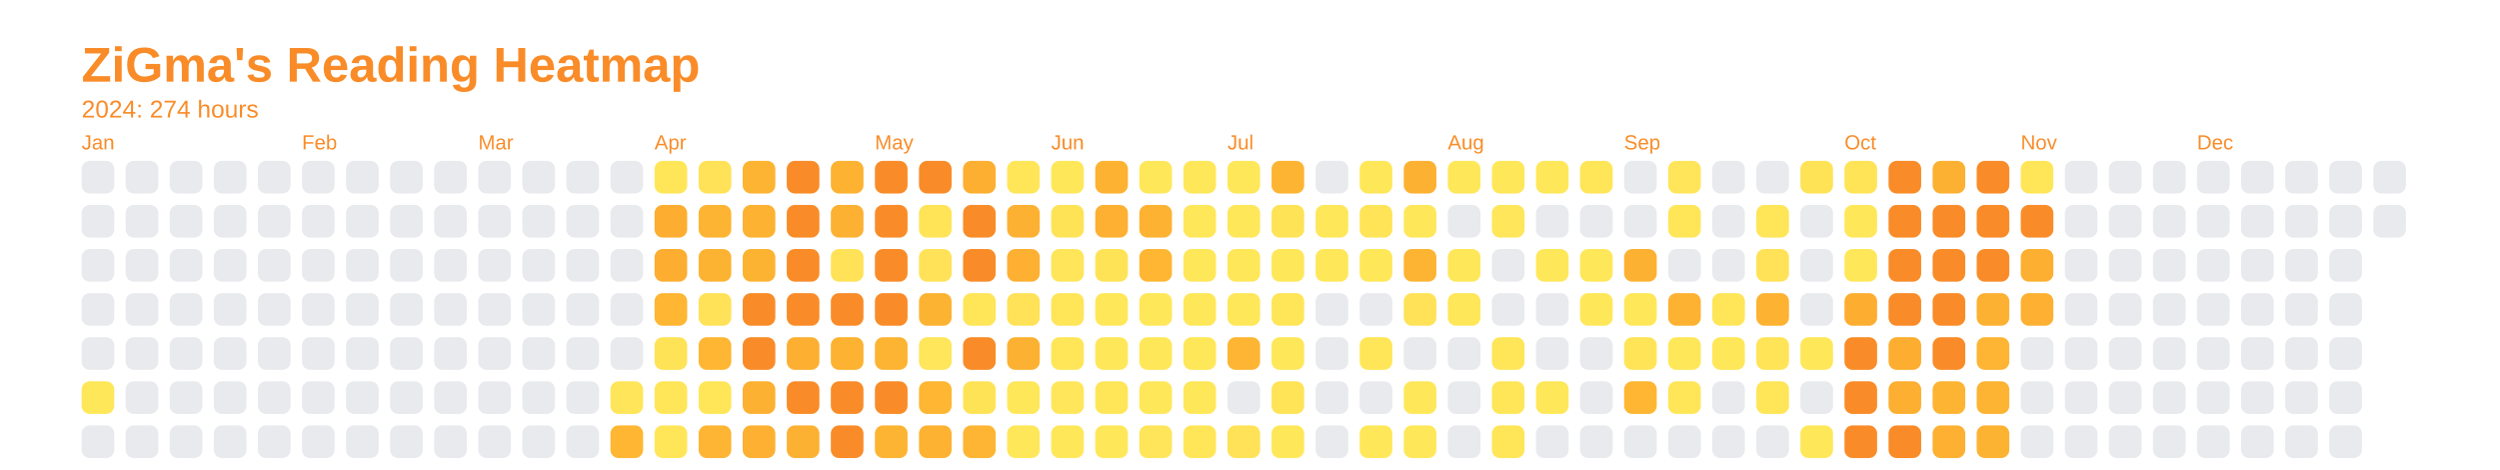
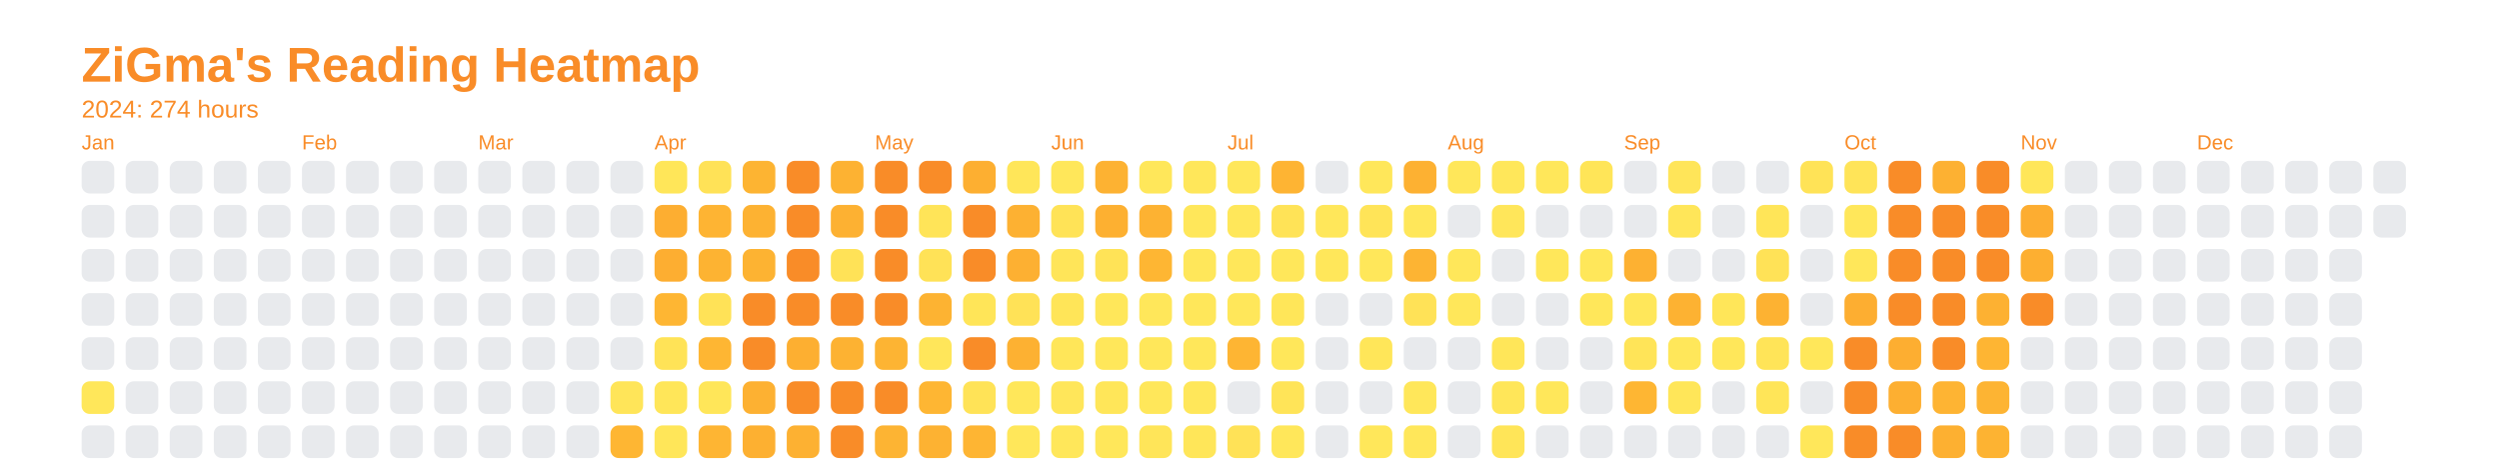
<svg xmlns="http://www.w3.org/2000/svg" baseProfile="full" height="57.5mm" version="1.1" viewBox="0,0,306.2,57.5" width="306.2mm">
  <defs />
  <rect fill="none" height="57.5" width="306.2" x="0" y="0" />
  <text fill="#f98c28" style="font-size:6px; font-family:Arial; font-weight:bold;" x="10" y="10">ZiGma's Reading Heatmap</text>
  <text fill="#f98c28" style="font-size:3px; font-family:Arial;" x="10" y="14.4">2024: 274 hours</text>
  <text fill="#f98c28" style="font-size:2.5px; font-family:Arial" x="10" y="18.3">Jan</text>
  <rect fill="#e8eaed" height="4" rx="1" ry="1" width="4" x="10" y="19.7" />
  <rect fill="#e8eaed" height="4" rx="1" ry="1" width="4" x="10" y="25.1" />
  <rect fill="#e8eaed" height="4" rx="1" ry="1" width="4" x="10" y="30.5" />
  <rect fill="#e8eaed" height="4" rx="1" ry="1" width="4" x="10" y="35.9" />
  <rect fill="#e8eaed" height="4" rx="1" ry="1" width="4" x="10" y="41.3" />
  <rect fill="#ffe75a" height="4" rx="1" ry="1" width="4" x="10" y="46.7" />
  <rect fill="#e8eaed" height="4" rx="1" ry="1" width="4" x="10" y="52.1" />
  <rect fill="#e8eaed" height="4" rx="1" ry="1" width="4" x="15.4" y="19.7" />
  <rect fill="#e8eaed" height="4" rx="1" ry="1" width="4" x="15.4" y="25.1" />
  <rect fill="#e8eaed" height="4" rx="1" ry="1" width="4" x="15.4" y="30.5" />
  <rect fill="#e8eaed" height="4" rx="1" ry="1" width="4" x="15.4" y="35.9" />
  <rect fill="#e8eaed" height="4" rx="1" ry="1" width="4" x="15.4" y="41.3" />
  <rect fill="#e8eaed" height="4" rx="1" ry="1" width="4" x="15.4" y="46.7" />
  <rect fill="#e8eaed" height="4" rx="1" ry="1" width="4" x="15.4" y="52.1" />
  <rect fill="#e8eaed" height="4" rx="1" ry="1" width="4" x="20.8" y="19.7" />
  <rect fill="#e8eaed" height="4" rx="1" ry="1" width="4" x="20.8" y="25.1" />
  <rect fill="#e8eaed" height="4" rx="1" ry="1" width="4" x="20.8" y="30.5" />
  <rect fill="#e8eaed" height="4" rx="1" ry="1" width="4" x="20.8" y="35.9" />
  <rect fill="#e8eaed" height="4" rx="1" ry="1" width="4" x="20.8" y="41.3" />
  <rect fill="#e8eaed" height="4" rx="1" ry="1" width="4" x="20.8" y="46.7" />
  <rect fill="#e8eaed" height="4" rx="1" ry="1" width="4" x="20.8" y="52.1" />
  <rect fill="#e8eaed" height="4" rx="1" ry="1" width="4" x="26.2" y="19.7" />
  <rect fill="#e8eaed" height="4" rx="1" ry="1" width="4" x="26.2" y="25.1" />
  <rect fill="#e8eaed" height="4" rx="1" ry="1" width="4" x="26.2" y="30.5" />
  <rect fill="#e8eaed" height="4" rx="1" ry="1" width="4" x="26.2" y="35.9" />
  <rect fill="#e8eaed" height="4" rx="1" ry="1" width="4" x="26.2" y="41.3" />
  <rect fill="#e8eaed" height="4" rx="1" ry="1" width="4" x="26.2" y="46.7" />
  <rect fill="#e8eaed" height="4" rx="1" ry="1" width="4" x="26.2" y="52.1" />
  <rect fill="#e8eaed" height="4" rx="1" ry="1" width="4" x="31.6" y="19.7" />
  <rect fill="#e8eaed" height="4" rx="1" ry="1" width="4" x="31.6" y="25.1" />
  <rect fill="#e8eaed" height="4" rx="1" ry="1" width="4" x="31.6" y="30.5" />
  <rect fill="#e8eaed" height="4" rx="1" ry="1" width="4" x="31.6" y="35.9" />
  <rect fill="#e8eaed" height="4" rx="1" ry="1" width="4" x="31.6" y="41.3" />
  <rect fill="#e8eaed" height="4" rx="1" ry="1" width="4" x="31.6" y="46.7" />
  <rect fill="#e8eaed" height="4" rx="1" ry="1" width="4" x="31.6" y="52.1" />
  <text fill="#f98c28" style="font-size:2.5px; font-family:Arial" x="37.0" y="18.3">Feb</text>
  <rect fill="#e8eaed" height="4" rx="1" ry="1" width="4" x="37.0" y="19.7" />
  <rect fill="#e8eaed" height="4" rx="1" ry="1" width="4" x="37.0" y="25.1" />
  <rect fill="#e8eaed" height="4" rx="1" ry="1" width="4" x="37.0" y="30.5" />
  <rect fill="#e8eaed" height="4" rx="1" ry="1" width="4" x="37.0" y="35.9" />
  <rect fill="#e8eaed" height="4" rx="1" ry="1" width="4" x="37.0" y="41.3" />
  <rect fill="#e8eaed" height="4" rx="1" ry="1" width="4" x="37.0" y="46.7" />
  <rect fill="#e8eaed" height="4" rx="1" ry="1" width="4" x="37.0" y="52.1" />
  <rect fill="#e8eaed" height="4" rx="1" ry="1" width="4" x="42.4" y="19.7" />
  <rect fill="#e8eaed" height="4" rx="1" ry="1" width="4" x="42.4" y="25.1" />
  <rect fill="#e8eaed" height="4" rx="1" ry="1" width="4" x="42.4" y="30.5" />
  <rect fill="#e8eaed" height="4" rx="1" ry="1" width="4" x="42.4" y="35.9" />
  <rect fill="#e8eaed" height="4" rx="1" ry="1" width="4" x="42.4" y="41.3" />
  <rect fill="#e8eaed" height="4" rx="1" ry="1" width="4" x="42.4" y="46.7" />
  <rect fill="#e8eaed" height="4" rx="1" ry="1" width="4" x="42.4" y="52.1" />
  <rect fill="#e8eaed" height="4" rx="1" ry="1" width="4" x="47.8" y="19.7" />
  <rect fill="#e8eaed" height="4" rx="1" ry="1" width="4" x="47.8" y="25.1" />
  <rect fill="#e8eaed" height="4" rx="1" ry="1" width="4" x="47.8" y="30.5" />
  <rect fill="#e8eaed" height="4" rx="1" ry="1" width="4" x="47.8" y="35.9" />
  <rect fill="#e8eaed" height="4" rx="1" ry="1" width="4" x="47.8" y="41.3" />
  <rect fill="#e8eaed" height="4" rx="1" ry="1" width="4" x="47.8" y="46.7" />
  <rect fill="#e8eaed" height="4" rx="1" ry="1" width="4" x="47.8" y="52.1" />
  <rect fill="#e8eaed" height="4" rx="1" ry="1" width="4" x="53.2" y="19.7" />
  <rect fill="#e8eaed" height="4" rx="1" ry="1" width="4" x="53.2" y="25.1" />
  <rect fill="#e8eaed" height="4" rx="1" ry="1" width="4" x="53.2" y="30.5" />
  <rect fill="#e8eaed" height="4" rx="1" ry="1" width="4" x="53.2" y="35.9" />
  <rect fill="#e8eaed" height="4" rx="1" ry="1" width="4" x="53.2" y="41.3" />
  <rect fill="#e8eaed" height="4" rx="1" ry="1" width="4" x="53.2" y="46.7" />
  <rect fill="#e8eaed" height="4" rx="1" ry="1" width="4" x="53.2" y="52.1" />
  <text fill="#f98c28" style="font-size:2.5px; font-family:Arial" x="58.6" y="18.3">Mar</text>
  <rect fill="#e8eaed" height="4" rx="1" ry="1" width="4" x="58.6" y="19.7" />
  <rect fill="#e8eaed" height="4" rx="1" ry="1" width="4" x="58.6" y="25.1" />
  <rect fill="#e8eaed" height="4" rx="1" ry="1" width="4" x="58.6" y="30.5" />
  <rect fill="#e8eaed" height="4" rx="1" ry="1" width="4" x="58.6" y="35.9" />
  <rect fill="#e8eaed" height="4" rx="1" ry="1" width="4" x="58.6" y="41.3" />
  <rect fill="#e8eaed" height="4" rx="1" ry="1" width="4" x="58.6" y="46.7" />
  <rect fill="#e8eaed" height="4" rx="1" ry="1" width="4" x="58.6" y="52.1" />
  <rect fill="#e8eaed" height="4" rx="1" ry="1" width="4" x="64" y="19.7" />
  <rect fill="#e8eaed" height="4" rx="1" ry="1" width="4" x="64" y="25.1" />
  <rect fill="#e8eaed" height="4" rx="1" ry="1" width="4" x="64" y="30.5" />
  <rect fill="#e8eaed" height="4" rx="1" ry="1" width="4" x="64" y="35.9" />
  <rect fill="#e8eaed" height="4" rx="1" ry="1" width="4" x="64" y="41.3" />
  <rect fill="#e8eaed" height="4" rx="1" ry="1" width="4" x="64" y="46.7" />
  <rect fill="#e8eaed" height="4" rx="1" ry="1" width="4" x="64" y="52.1" />
  <rect fill="#e8eaed" height="4" rx="1" ry="1" width="4" x="69.4" y="19.7" />
  <rect fill="#e8eaed" height="4" rx="1" ry="1" width="4" x="69.4" y="25.1" />
  <rect fill="#e8eaed" height="4" rx="1" ry="1" width="4" x="69.4" y="30.5" />
  <rect fill="#e8eaed" height="4" rx="1" ry="1" width="4" x="69.4" y="35.9" />
  <rect fill="#e8eaed" height="4" rx="1" ry="1" width="4" x="69.4" y="41.3" />
  <rect fill="#e8eaed" height="4" rx="1" ry="1" width="4" x="69.4" y="46.7" />
  <rect fill="#e8eaed" height="4" rx="1" ry="1" width="4" x="69.4" y="52.1" />
  <rect fill="#e8eaed" height="4" rx="1" ry="1" width="4" x="74.8" y="19.7" />
  <rect fill="#e8eaed" height="4" rx="1" ry="1" width="4" x="74.8" y="25.1" />
  <rect fill="#e8eaed" height="4" rx="1" ry="1" width="4" x="74.8" y="30.5" />
  <rect fill="#e8eaed" height="4" rx="1" ry="1" width="4" x="74.8" y="35.9" />
  <rect fill="#e8eaed" height="4" rx="1" ry="1" width="4" x="74.8" y="41.3" />
  <rect fill="#ffe559" height="4" rx="1" ry="1" width="4" x="74.8" y="46.7" />
  <rect fill="#feb633" height="4" rx="1" ry="1" width="4" x="74.8" y="52.1" />
  <text fill="#f98c28" style="font-size:2.5px; font-family:Arial" x="80.2" y="18.3">Apr</text>
  <rect fill="#ffe659" height="4" rx="1" ry="1" width="4" x="80.2" y="19.7" />
  <rect fill="#fdae31" height="4" rx="1" ry="1" width="4" x="80.2" y="25.1" />
  <rect fill="#fdae31" height="4" rx="1" ry="1" width="4" x="80.2" y="30.5" />
  <rect fill="#feb633" height="4" rx="1" ry="1" width="4" x="80.2" y="35.9" />
  <rect fill="#ffe357" height="4" rx="1" ry="1" width="4" x="80.2" y="41.3" />
  <rect fill="#ffe659" height="4" rx="1" ry="1" width="4" x="80.2" y="46.7" />
  <rect fill="#ffe659" height="4" rx="1" ry="1" width="4" x="80.2" y="52.1" />
  <rect fill="#ffe257" height="4" rx="1" ry="1" width="4" x="85.6" y="19.7" />
  <rect fill="#feb433" height="4" rx="1" ry="1" width="4" x="85.6" y="25.1" />
  <rect fill="#fdb332" height="4" rx="1" ry="1" width="4" x="85.6" y="30.5" />
  <rect fill="#ffe257" height="4" rx="1" ry="1" width="4" x="85.6" y="35.9" />
  <rect fill="#feb633" height="4" rx="1" ry="1" width="4" x="85.6" y="41.3" />
  <rect fill="#ffe659" height="4" rx="1" ry="1" width="4" x="85.6" y="46.7" />
  <rect fill="#feb533" height="4" rx="1" ry="1" width="4" x="85.6" y="52.1" />
  <rect fill="#fdb432" height="4" rx="1" ry="1" width="4" x="91" y="19.7" />
  <rect fill="#fdb232" height="4" rx="1" ry="1" width="4" x="91" y="25.1" />
  <rect fill="#fdb332" height="4" rx="1" ry="1" width="4" x="91" y="30.5" />
  <rect fill="#f98c28" height="4" rx="1" ry="1" width="4" x="91" y="35.9" />
  <rect fill="#f98c28" height="4" rx="1" ry="1" width="4" x="91" y="41.3" />
  <rect fill="#fdb132" height="4" rx="1" ry="1" width="4" x="91" y="46.7" />
  <rect fill="#fdb031" height="4" rx="1" ry="1" width="4" x="91" y="52.1" />
  <rect fill="#f98c28" height="4" rx="1" ry="1" width="4" x="96.4" y="19.7" />
  <rect fill="#f98c28" height="4" rx="1" ry="1" width="4" x="96.4" y="25.1" />
  <rect fill="#f98c28" height="4" rx="1" ry="1" width="4" x="96.4" y="30.5" />
  <rect fill="#f98c28" height="4" rx="1" ry="1" width="4" x="96.4" y="35.9" />
  <rect fill="#fdaf31" height="4" rx="1" ry="1" width="4" x="96.4" y="41.3" />
  <rect fill="#f98c28" height="4" rx="1" ry="1" width="4" x="96.4" y="46.7" />
  <rect fill="#fdb132" height="4" rx="1" ry="1" width="4" x="96.4" y="52.1" />
  <rect fill="#fdb232" height="4" rx="1" ry="1" width="4" x="101.8" y="19.7" />
  <rect fill="#fdb132" height="4" rx="1" ry="1" width="4" x="101.8" y="25.1" />
  <rect fill="#ffe257" height="4" rx="1" ry="1" width="4" x="101.8" y="30.5" />
  <rect fill="#f98c28" height="4" rx="1" ry="1" width="4" x="101.8" y="35.9" />
  <rect fill="#fdb232" height="4" rx="1" ry="1" width="4" x="101.8" y="41.3" />
  <rect fill="#f98c28" height="4" rx="1" ry="1" width="4" x="101.8" y="46.7" />
  <rect fill="#f98c28" height="4" rx="1" ry="1" width="4" x="101.8" y="52.1" />
  <text fill="#f98c28" style="font-size:2.5px; font-family:Arial" x="107.2" y="18.3">May</text>
  <rect fill="#f98c28" height="4" rx="1" ry="1" width="4" x="107.2" y="19.7" />
  <rect fill="#f98c28" height="4" rx="1" ry="1" width="4" x="107.2" y="25.1" />
  <rect fill="#f98c28" height="4" rx="1" ry="1" width="4" x="107.2" y="30.5" />
  <rect fill="#f98c28" height="4" rx="1" ry="1" width="4" x="107.2" y="35.9" />
  <rect fill="#fdb433" height="4" rx="1" ry="1" width="4" x="107.2" y="41.3" />
  <rect fill="#f98c28" height="4" rx="1" ry="1" width="4" x="107.2" y="46.7" />
  <rect fill="#fdb433" height="4" rx="1" ry="1" width="4" x="107.2" y="52.1" />
  <rect fill="#f98c28" height="4" rx="1" ry="1" width="4" x="112.6" y="19.7" />
  <rect fill="#ffe458" height="4" rx="1" ry="1" width="4" x="112.6" y="25.1" />
  <rect fill="#ffe257" height="4" rx="1" ry="1" width="4" x="112.6" y="30.5" />
  <rect fill="#fdb332" height="4" rx="1" ry="1" width="4" x="112.6" y="35.9" />
  <rect fill="#ffe65a" height="4" rx="1" ry="1" width="4" x="112.6" y="41.3" />
  <rect fill="#feb633" height="4" rx="1" ry="1" width="4" x="112.6" y="46.7" />
  <rect fill="#fdb232" height="4" rx="1" ry="1" width="4" x="112.6" y="52.1" />
  <rect fill="#fdaf31" height="4" rx="1" ry="1" width="4" x="118" y="19.7" />
  <rect fill="#f98c28" height="4" rx="1" ry="1" width="4" x="118" y="25.1" />
  <rect fill="#f98c28" height="4" rx="1" ry="1" width="4" x="118" y="30.5" />
  <rect fill="#ffe558" height="4" rx="1" ry="1" width="4" x="118" y="35.9" />
  <rect fill="#f98c28" height="4" rx="1" ry="1" width="4" x="118" y="41.3" />
  <rect fill="#ffe357" height="4" rx="1" ry="1" width="4" x="118" y="46.7" />
  <rect fill="#feb533" height="4" rx="1" ry="1" width="4" x="118" y="52.1" />
  <rect fill="#ffe659" height="4" rx="1" ry="1" width="4" x="123.4" y="19.7" />
  <rect fill="#fdb132" height="4" rx="1" ry="1" width="4" x="123.4" y="25.1" />
  <rect fill="#fdb032" height="4" rx="1" ry="1" width="4" x="123.4" y="30.5" />
  <rect fill="#ffe257" height="4" rx="1" ry="1" width="4" x="123.4" y="35.9" />
  <rect fill="#fdb132" height="4" rx="1" ry="1" width="4" x="123.4" y="41.3" />
  <rect fill="#ffe75a" height="4" rx="1" ry="1" width="4" x="123.4" y="46.7" />
  <rect fill="#ffe75a" height="4" rx="1" ry="1" width="4" x="123.4" y="52.1" />
  <text fill="#f98c28" style="font-size:2.5px; font-family:Arial" x="128.8" y="18.3">Jun</text>
  <rect fill="#ffe75a" height="4" rx="1" ry="1" width="4" x="128.8" y="19.7" />
  <rect fill="#ffe357" height="4" rx="1" ry="1" width="4" x="128.8" y="25.1" />
  <rect fill="#ffe559" height="4" rx="1" ry="1" width="4" x="128.8" y="30.5" />
  <rect fill="#ffe558" height="4" rx="1" ry="1" width="4" x="128.8" y="35.9" />
  <rect fill="#ffe659" height="4" rx="1" ry="1" width="4" x="128.8" y="41.3" />
  <rect fill="#ffe65a" height="4" rx="1" ry="1" width="4" x="128.8" y="46.7" />
  <rect fill="#ffe75a" height="4" rx="1" ry="1" width="4" x="128.8" y="52.1" />
  <rect fill="#fdb232" height="4" rx="1" ry="1" width="4" x="134.2" y="19.7" />
  <rect fill="#fdb031" height="4" rx="1" ry="1" width="4" x="134.2" y="25.1" />
  <rect fill="#ffe357" height="4" rx="1" ry="1" width="4" x="134.2" y="30.5" />
  <rect fill="#ffe75a" height="4" rx="1" ry="1" width="4" x="134.2" y="35.9" />
  <rect fill="#ffe75a" height="4" rx="1" ry="1" width="4" x="134.2" y="41.3" />
  <rect fill="#ffe659" height="4" rx="1" ry="1" width="4" x="134.2" y="46.7" />
  <rect fill="#ffe75a" height="4" rx="1" ry="1" width="4" x="134.2" y="52.1" />
  <rect fill="#ffe75a" height="4" rx="1" ry="1" width="4" x="139.6" y="19.7" />
  <rect fill="#fdb232" height="4" rx="1" ry="1" width="4" x="139.6" y="25.1" />
  <rect fill="#feb633" height="4" rx="1" ry="1" width="4" x="139.6" y="30.5" />
  <rect fill="#ffe75a" height="4" rx="1" ry="1" width="4" x="139.6" y="35.9" />
  <rect fill="#ffe75a" height="4" rx="1" ry="1" width="4" x="139.6" y="41.3" />
  <rect fill="#ffe75a" height="4" rx="1" ry="1" width="4" x="139.6" y="46.7" />
  <rect fill="#ffe559" height="4" rx="1" ry="1" width="4" x="139.6" y="52.1" />
  <rect fill="#ffe75a" height="4" rx="1" ry="1" width="4" x="145" y="19.7" />
  <rect fill="#ffe75a" height="4" rx="1" ry="1" width="4" x="145" y="25.1" />
  <rect fill="#ffe75a" height="4" rx="1" ry="1" width="4" x="145" y="30.5" />
  <rect fill="#ffe75a" height="4" rx="1" ry="1" width="4" x="145" y="35.9" />
  <rect fill="#ffe75a" height="4" rx="1" ry="1" width="4" x="145" y="41.3" />
  <rect fill="#ffe75a" height="4" rx="1" ry="1" width="4" x="145" y="46.7" />
  <rect fill="#ffe659" height="4" rx="1" ry="1" width="4" x="145" y="52.1" />
  <text fill="#f98c28" style="font-size:2.5px; font-family:Arial" x="150.4" y="18.3">Jul</text>
  <rect fill="#ffe75a" height="4" rx="1" ry="1" width="4" x="150.4" y="19.7" />
  <rect fill="#ffe75a" height="4" rx="1" ry="1" width="4" x="150.4" y="25.1" />
  <rect fill="#ffe75a" height="4" rx="1" ry="1" width="4" x="150.4" y="30.5" />
  <rect fill="#ffe75a" height="4" rx="1" ry="1" width="4" x="150.4" y="35.9" />
  <rect fill="#feb533" height="4" rx="1" ry="1" width="4" x="150.4" y="41.3" />
  <rect fill="#e8eaed" height="4" rx="1" ry="1" width="4" x="150.4" y="46.7" />
  <rect fill="#ffe257" height="4" rx="1" ry="1" width="4" x="150.4" y="52.1" />
  <rect fill="#feb433" height="4" rx="1" ry="1" width="4" x="155.8" y="19.7" />
  <rect fill="#ffe357" height="4" rx="1" ry="1" width="4" x="155.8" y="25.1" />
  <rect fill="#ffe75a" height="4" rx="1" ry="1" width="4" x="155.8" y="30.5" />
  <rect fill="#ffe659" height="4" rx="1" ry="1" width="4" x="155.8" y="35.9" />
  <rect fill="#ffe75a" height="4" rx="1" ry="1" width="4" x="155.8" y="41.3" />
  <rect fill="#ffe458" height="4" rx="1" ry="1" width="4" x="155.8" y="46.7" />
  <rect fill="#ffe75a" height="4" rx="1" ry="1" width="4" x="155.8" y="52.1" />
  <rect fill="#e8eaed" height="4" rx="1" ry="1" width="4" x="161.2" y="19.7" />
  <rect fill="#ffe75a" height="4" rx="1" ry="1" width="4" x="161.2" y="25.1" />
  <rect fill="#ffe75a" height="4" rx="1" ry="1" width="4" x="161.2" y="30.5" />
  <rect fill="#e8eaed" height="4" rx="1" ry="1" width="4" x="161.2" y="35.9" />
  <rect fill="#e8eaed" height="4" rx="1" ry="1" width="4" x="161.2" y="41.3" />
  <rect fill="#e8eaed" height="4" rx="1" ry="1" width="4" x="161.2" y="46.7" />
  <rect fill="#e8eaed" height="4" rx="1" ry="1" width="4" x="161.2" y="52.1" />
  <rect fill="#ffe75a" height="4" rx="1" ry="1" width="4" x="166.6" y="19.7" />
  <rect fill="#ffe458" height="4" rx="1" ry="1" width="4" x="166.6" y="25.1" />
  <rect fill="#ffe75a" height="4" rx="1" ry="1" width="4" x="166.6" y="30.5" />
  <rect fill="#e8eaed" height="4" rx="1" ry="1" width="4" x="166.6" y="35.9" />
  <rect fill="#ffe659" height="4" rx="1" ry="1" width="4" x="166.6" y="41.3" />
  <rect fill="#e8eaed" height="4" rx="1" ry="1" width="4" x="166.6" y="46.7" />
  <rect fill="#ffe75a" height="4" rx="1" ry="1" width="4" x="166.6" y="52.1" />
  <rect fill="#fdb132" height="4" rx="1" ry="1" width="4" x="172" y="19.7" />
  <rect fill="#ffe75a" height="4" rx="1" ry="1" width="4" x="172" y="25.1" />
  <rect fill="#fdb433" height="4" rx="1" ry="1" width="4" x="172" y="30.5" />
  <rect fill="#ffe257" height="4" rx="1" ry="1" width="4" x="172" y="35.9" />
  <rect fill="#e8eaed" height="4" rx="1" ry="1" width="4" x="172" y="41.3" />
  <rect fill="#ffe75a" height="4" rx="1" ry="1" width="4" x="172" y="46.7" />
  <rect fill="#ffe75a" height="4" rx="1" ry="1" width="4" x="172" y="52.1" />
  <text fill="#f98c28" style="font-size:2.5px; font-family:Arial" x="177.4" y="18.3">Aug</text>
  <rect fill="#ffe75a" height="4" rx="1" ry="1" width="4" x="177.4" y="19.7" />
  <rect fill="#e8eaed" height="4" rx="1" ry="1" width="4" x="177.4" y="25.1" />
  <rect fill="#ffe75a" height="4" rx="1" ry="1" width="4" x="177.4" y="30.5" />
  <rect fill="#ffe75a" height="4" rx="1" ry="1" width="4" x="177.4" y="35.9" />
  <rect fill="#e8eaed" height="4" rx="1" ry="1" width="4" x="177.4" y="41.3" />
  <rect fill="#e8eaed" height="4" rx="1" ry="1" width="4" x="177.4" y="46.7" />
  <rect fill="#e8eaed" height="4" rx="1" ry="1" width="4" x="177.4" y="52.1" />
  <rect fill="#ffe75a" height="4" rx="1" ry="1" width="4" x="182.8" y="19.7" />
  <rect fill="#ffe65a" height="4" rx="1" ry="1" width="4" x="182.8" y="25.1" />
  <rect fill="#e8eaed" height="4" rx="1" ry="1" width="4" x="182.8" y="30.5" />
  <rect fill="#e8eaed" height="4" rx="1" ry="1" width="4" x="182.8" y="35.9" />
  <rect fill="#ffe659" height="4" rx="1" ry="1" width="4" x="182.8" y="41.3" />
  <rect fill="#ffe659" height="4" rx="1" ry="1" width="4" x="182.8" y="46.7" />
  <rect fill="#ffe558" height="4" rx="1" ry="1" width="4" x="182.8" y="52.1" />
  <rect fill="#ffe75a" height="4" rx="1" ry="1" width="4" x="188.2" y="19.7" />
  <rect fill="#e8eaed" height="4" rx="1" ry="1" width="4" x="188.2" y="25.1" />
  <rect fill="#ffe75a" height="4" rx="1" ry="1" width="4" x="188.2" y="30.5" />
  <rect fill="#e8eaed" height="4" rx="1" ry="1" width="4" x="188.2" y="35.9" />
  <rect fill="#e8eaed" height="4" rx="1" ry="1" width="4" x="188.2" y="41.3" />
  <rect fill="#ffe75a" height="4" rx="1" ry="1" width="4" x="188.2" y="46.7" />
  <rect fill="#e8eaed" height="4" rx="1" ry="1" width="4" x="188.2" y="52.1" />
  <rect fill="#ffe558" height="4" rx="1" ry="1" width="4" x="193.6" y="19.7" />
  <rect fill="#e8eaed" height="4" rx="1" ry="1" width="4" x="193.6" y="25.1" />
  <rect fill="#ffe75a" height="4" rx="1" ry="1" width="4" x="193.6" y="30.5" />
  <rect fill="#ffe75a" height="4" rx="1" ry="1" width="4" x="193.6" y="35.9" />
  <rect fill="#e8eaed" height="4" rx="1" ry="1" width="4" x="193.6" y="41.3" />
  <rect fill="#e8eaed" height="4" rx="1" ry="1" width="4" x="193.6" y="46.7" />
  <rect fill="#e8eaed" height="4" rx="1" ry="1" width="4" x="193.6" y="52.1" />
  <text fill="#f98c28" style="font-size:2.5px; font-family:Arial" x="199" y="18.3">Sep</text>
  <rect fill="#e8eaed" height="4" rx="1" ry="1" width="4" x="199" y="19.7" />
  <rect fill="#e8eaed" height="4" rx="1" ry="1" width="4" x="199" y="25.1" />
  <rect fill="#fdb132" height="4" rx="1" ry="1" width="4" x="199" y="30.5" />
  <rect fill="#ffe75a" height="4" rx="1" ry="1" width="4" x="199" y="35.9" />
  <rect fill="#ffe458" height="4" rx="1" ry="1" width="4" x="199" y="41.3" />
  <rect fill="#feb633" height="4" rx="1" ry="1" width="4" x="199" y="46.7" />
  <rect fill="#e8eaed" height="4" rx="1" ry="1" width="4" x="199" y="52.1" />
  <rect fill="#ffe559" height="4" rx="1" ry="1" width="4" x="204.4" y="19.7" />
  <rect fill="#ffe659" height="4" rx="1" ry="1" width="4" x="204.4" y="25.1" />
  <rect fill="#e8eaed" height="4" rx="1" ry="1" width="4" x="204.4" y="30.5" />
  <rect fill="#fdb232" height="4" rx="1" ry="1" width="4" x="204.4" y="35.9" />
  <rect fill="#ffe75a" height="4" rx="1" ry="1" width="4" x="204.4" y="41.3" />
  <rect fill="#ffe659" height="4" rx="1" ry="1" width="4" x="204.4" y="46.7" />
  <rect fill="#e8eaed" height="4" rx="1" ry="1" width="4" x="204.4" y="52.1" />
  <rect fill="#e8eaed" height="4" rx="1" ry="1" width="4" x="209.8" y="19.7" />
  <rect fill="#e8eaed" height="4" rx="1" ry="1" width="4" x="209.8" y="25.1" />
  <rect fill="#e8eaed" height="4" rx="1" ry="1" width="4" x="209.8" y="30.5" />
  <rect fill="#ffe659" height="4" rx="1" ry="1" width="4" x="209.8" y="35.9" />
  <rect fill="#ffe75a" height="4" rx="1" ry="1" width="4" x="209.8" y="41.3" />
  <rect fill="#e8eaed" height="4" rx="1" ry="1" width="4" x="209.8" y="46.7" />
  <rect fill="#e8eaed" height="4" rx="1" ry="1" width="4" x="209.8" y="52.1" />
  <rect fill="#e8eaed" height="4" rx="1" ry="1" width="4" x="215.2" y="19.7" />
  <rect fill="#ffe558" height="4" rx="1" ry="1" width="4" x="215.2" y="25.1" />
  <rect fill="#ffe257" height="4" rx="1" ry="1" width="4" x="215.2" y="30.5" />
  <rect fill="#fdb232" height="4" rx="1" ry="1" width="4" x="215.2" y="35.9" />
  <rect fill="#ffe458" height="4" rx="1" ry="1" width="4" x="215.2" y="41.3" />
  <rect fill="#ffe558" height="4" rx="1" ry="1" width="4" x="215.2" y="46.7" />
  <rect fill="#e8eaed" height="4" rx="1" ry="1" width="4" x="215.2" y="52.1" />
  <rect fill="#ffe357" height="4" rx="1" ry="1" width="4" x="220.6" y="19.7" />
  <rect fill="#e8eaed" height="4" rx="1" ry="1" width="4" x="220.6" y="25.1" />
  <rect fill="#e8eaed" height="4" rx="1" ry="1" width="4" x="220.6" y="30.5" />
  <rect fill="#e8eaed" height="4" rx="1" ry="1" width="4" x="220.6" y="35.9" />
  <rect fill="#ffe75a" height="4" rx="1" ry="1" width="4" x="220.6" y="41.3" />
  <rect fill="#e8eaed" height="4" rx="1" ry="1" width="4" x="220.6" y="46.7" />
  <rect fill="#ffe75a" height="4" rx="1" ry="1" width="4" x="220.6" y="52.1" />
  <text fill="#f98c28" style="font-size:2.5px; font-family:Arial" x="226" y="18.3">Oct</text>
  <rect fill="#ffe458" height="4" rx="1" ry="1" width="4" x="226" y="19.7" />
  <rect fill="#ffe75a" height="4" rx="1" ry="1" width="4" x="226" y="25.1" />
  <rect fill="#ffe75a" height="4" rx="1" ry="1" width="4" x="226" y="30.5" />
  <rect fill="#fdae31" height="4" rx="1" ry="1" width="4" x="226" y="35.9" />
  <rect fill="#f98c28" height="4" rx="1" ry="1" width="4" x="226" y="41.3" />
  <rect fill="#f98c28" height="4" rx="1" ry="1" width="4" x="226" y="46.7" />
  <rect fill="#f98c28" height="4" rx="1" ry="1" width="4" x="226" y="52.1" />
  <rect fill="#f98c28" height="4" rx="1" ry="1" width="4" x="231.4" y="19.7" />
  <rect fill="#f98c28" height="4" rx="1" ry="1" width="4" x="231.4" y="25.1" />
  <rect fill="#f98c28" height="4" rx="1" ry="1" width="4" x="231.4" y="30.5" />
  <rect fill="#f98c28" height="4" rx="1" ry="1" width="4" x="231.4" y="35.9" />
  <rect fill="#fdae31" height="4" rx="1" ry="1" width="4" x="231.4" y="41.3" />
  <rect fill="#fdaf31" height="4" rx="1" ry="1" width="4" x="231.4" y="46.7" />
  <rect fill="#f98c28" height="4" rx="1" ry="1" width="4" x="231.4" y="52.1" />
  <rect fill="#fdb132" height="4" rx="1" ry="1" width="4" x="236.8" y="19.7" />
  <rect fill="#f98c28" height="4" rx="1" ry="1" width="4" x="236.8" y="25.1" />
  <rect fill="#f98c28" height="4" rx="1" ry="1" width="4" x="236.8" y="30.5" />
  <rect fill="#f98c28" height="4" rx="1" ry="1" width="4" x="236.8" y="35.9" />
  <rect fill="#f98c28" height="4" rx="1" ry="1" width="4" x="236.8" y="41.3" />
  <rect fill="#feb433" height="4" rx="1" ry="1" width="4" x="236.8" y="46.7" />
  <rect fill="#fdb031" height="4" rx="1" ry="1" width="4" x="236.8" y="52.1" />
  <rect fill="#f98c28" height="4" rx="1" ry="1" width="4" x="242.2" y="19.7" />
  <rect fill="#f98c28" height="4" rx="1" ry="1" width="4" x="242.2" y="25.1" />
  <rect fill="#f98c28" height="4" rx="1" ry="1" width="4" x="242.2" y="30.5" />
  <rect fill="#fdb132" height="4" rx="1" ry="1" width="4" x="242.2" y="35.9" />
  <rect fill="#feb533" height="4" rx="1" ry="1" width="4" x="242.2" y="41.3" />
  <rect fill="#fdb433" height="4" rx="1" ry="1" width="4" x="242.2" y="46.7" />
  <rect fill="#fdb332" height="4" rx="1" ry="1" width="4" x="242.2" y="52.1" />
  <text fill="#f98c28" style="font-size:2.5px; font-family:Arial" x="247.6" y="18.3">Nov</text>
  <rect fill="#ffe659" height="4" rx="1" ry="1" width="4" x="247.6" y="19.7" />
-   <rect fill="#f98c28" height="4" rx="1" ry="1" width="4" x="247.6" y="25.1" />
+   <rect fill="#fdad31" height="4" rx="1" ry="1" width="4" x="247.6" y="25.1" />
  <rect fill="#fdaf31" height="4" rx="1" ry="1" width="4" x="247.6" y="30.5" />
-   <rect fill="#fdb032" height="4" rx="1" ry="1" width="4" x="247.6" y="35.9" />
+   <rect fill="#f98c28" height="4" rx="1" ry="1" width="4" x="247.6" y="35.9" />
  <rect fill="#e8eaed" height="4" rx="1" ry="1" width="4" x="247.6" y="41.3" />
  <rect fill="#e8eaed" height="4" rx="1" ry="1" width="4" x="247.6" y="46.7" />
  <rect fill="#e8eaed" height="4" rx="1" ry="1" width="4" x="247.6" y="52.1" />
  <rect fill="#e8eaed" height="4" rx="1" ry="1" width="4" x="253" y="19.7" />
  <rect fill="#e8eaed" height="4" rx="1" ry="1" width="4" x="253" y="25.1" />
  <rect fill="#e8eaed" height="4" rx="1" ry="1" width="4" x="253" y="30.5" />
  <rect fill="#e8eaed" height="4" rx="1" ry="1" width="4" x="253" y="35.9" />
  <rect fill="#e8eaed" height="4" rx="1" ry="1" width="4" x="253" y="41.3" />
  <rect fill="#e8eaed" height="4" rx="1" ry="1" width="4" x="253" y="46.7" />
  <rect fill="#e8eaed" height="4" rx="1" ry="1" width="4" x="253" y="52.1" />
  <rect fill="#e8eaed" height="4" rx="1" ry="1" width="4" x="258.4" y="19.7" />
  <rect fill="#e8eaed" height="4" rx="1" ry="1" width="4" x="258.4" y="25.1" />
  <rect fill="#e8eaed" height="4" rx="1" ry="1" width="4" x="258.4" y="30.5" />
  <rect fill="#e8eaed" height="4" rx="1" ry="1" width="4" x="258.4" y="35.9" />
  <rect fill="#e8eaed" height="4" rx="1" ry="1" width="4" x="258.4" y="41.3" />
  <rect fill="#e8eaed" height="4" rx="1" ry="1" width="4" x="258.4" y="46.7" />
  <rect fill="#e8eaed" height="4" rx="1" ry="1" width="4" x="258.4" y="52.1" />
  <rect fill="#e8eaed" height="4" rx="1" ry="1" width="4" x="263.8" y="19.7" />
  <rect fill="#e8eaed" height="4" rx="1" ry="1" width="4" x="263.8" y="25.1" />
  <rect fill="#e8eaed" height="4" rx="1" ry="1" width="4" x="263.8" y="30.5" />
  <rect fill="#e8eaed" height="4" rx="1" ry="1" width="4" x="263.8" y="35.9" />
  <rect fill="#e8eaed" height="4" rx="1" ry="1" width="4" x="263.8" y="41.3" />
  <rect fill="#e8eaed" height="4" rx="1" ry="1" width="4" x="263.8" y="46.7" />
  <rect fill="#e8eaed" height="4" rx="1" ry="1" width="4" x="263.8" y="52.1" />
  <text fill="#f98c28" style="font-size:2.5px; font-family:Arial" x="269.2" y="18.3">Dec</text>
  <rect fill="#e8eaed" height="4" rx="1" ry="1" width="4" x="269.2" y="19.7" />
  <rect fill="#e8eaed" height="4" rx="1" ry="1" width="4" x="269.2" y="25.1" />
  <rect fill="#e8eaed" height="4" rx="1" ry="1" width="4" x="269.2" y="30.5" />
  <rect fill="#e8eaed" height="4" rx="1" ry="1" width="4" x="269.2" y="35.9" />
  <rect fill="#e8eaed" height="4" rx="1" ry="1" width="4" x="269.2" y="41.3" />
  <rect fill="#e8eaed" height="4" rx="1" ry="1" width="4" x="269.2" y="46.7" />
  <rect fill="#e8eaed" height="4" rx="1" ry="1" width="4" x="269.2" y="52.1" />
  <rect fill="#e8eaed" height="4" rx="1" ry="1" width="4" x="274.6" y="19.7" />
  <rect fill="#e8eaed" height="4" rx="1" ry="1" width="4" x="274.6" y="25.1" />
  <rect fill="#e8eaed" height="4" rx="1" ry="1" width="4" x="274.6" y="30.5" />
  <rect fill="#e8eaed" height="4" rx="1" ry="1" width="4" x="274.6" y="35.9" />
  <rect fill="#e8eaed" height="4" rx="1" ry="1" width="4" x="274.6" y="41.3" />
  <rect fill="#e8eaed" height="4" rx="1" ry="1" width="4" x="274.6" y="46.7" />
  <rect fill="#e8eaed" height="4" rx="1" ry="1" width="4" x="274.6" y="52.1" />
  <rect fill="#e8eaed" height="4" rx="1" ry="1" width="4" x="280" y="19.7" />
  <rect fill="#e8eaed" height="4" rx="1" ry="1" width="4" x="280" y="25.1" />
  <rect fill="#e8eaed" height="4" rx="1" ry="1" width="4" x="280" y="30.5" />
  <rect fill="#e8eaed" height="4" rx="1" ry="1" width="4" x="280" y="35.9" />
  <rect fill="#e8eaed" height="4" rx="1" ry="1" width="4" x="280" y="41.3" />
  <rect fill="#e8eaed" height="4" rx="1" ry="1" width="4" x="280" y="46.7" />
  <rect fill="#e8eaed" height="4" rx="1" ry="1" width="4" x="280" y="52.1" />
  <rect fill="#e8eaed" height="4" rx="1" ry="1" width="4" x="285.4" y="19.7" />
  <rect fill="#e8eaed" height="4" rx="1" ry="1" width="4" x="285.4" y="25.1" />
  <rect fill="#e8eaed" height="4" rx="1" ry="1" width="4" x="285.4" y="30.5" />
  <rect fill="#e8eaed" height="4" rx="1" ry="1" width="4" x="285.4" y="35.9" />
  <rect fill="#e8eaed" height="4" rx="1" ry="1" width="4" x="285.4" y="41.3" />
  <rect fill="#e8eaed" height="4" rx="1" ry="1" width="4" x="285.4" y="46.7" />
  <rect fill="#e8eaed" height="4" rx="1" ry="1" width="4" x="285.4" y="52.1" />
  <rect fill="#e8eaed" height="4" rx="1" ry="1" width="4" x="290.8" y="19.7" />
  <rect fill="#e8eaed" height="4" rx="1" ry="1" width="4" x="290.8" y="25.1" />
</svg>
